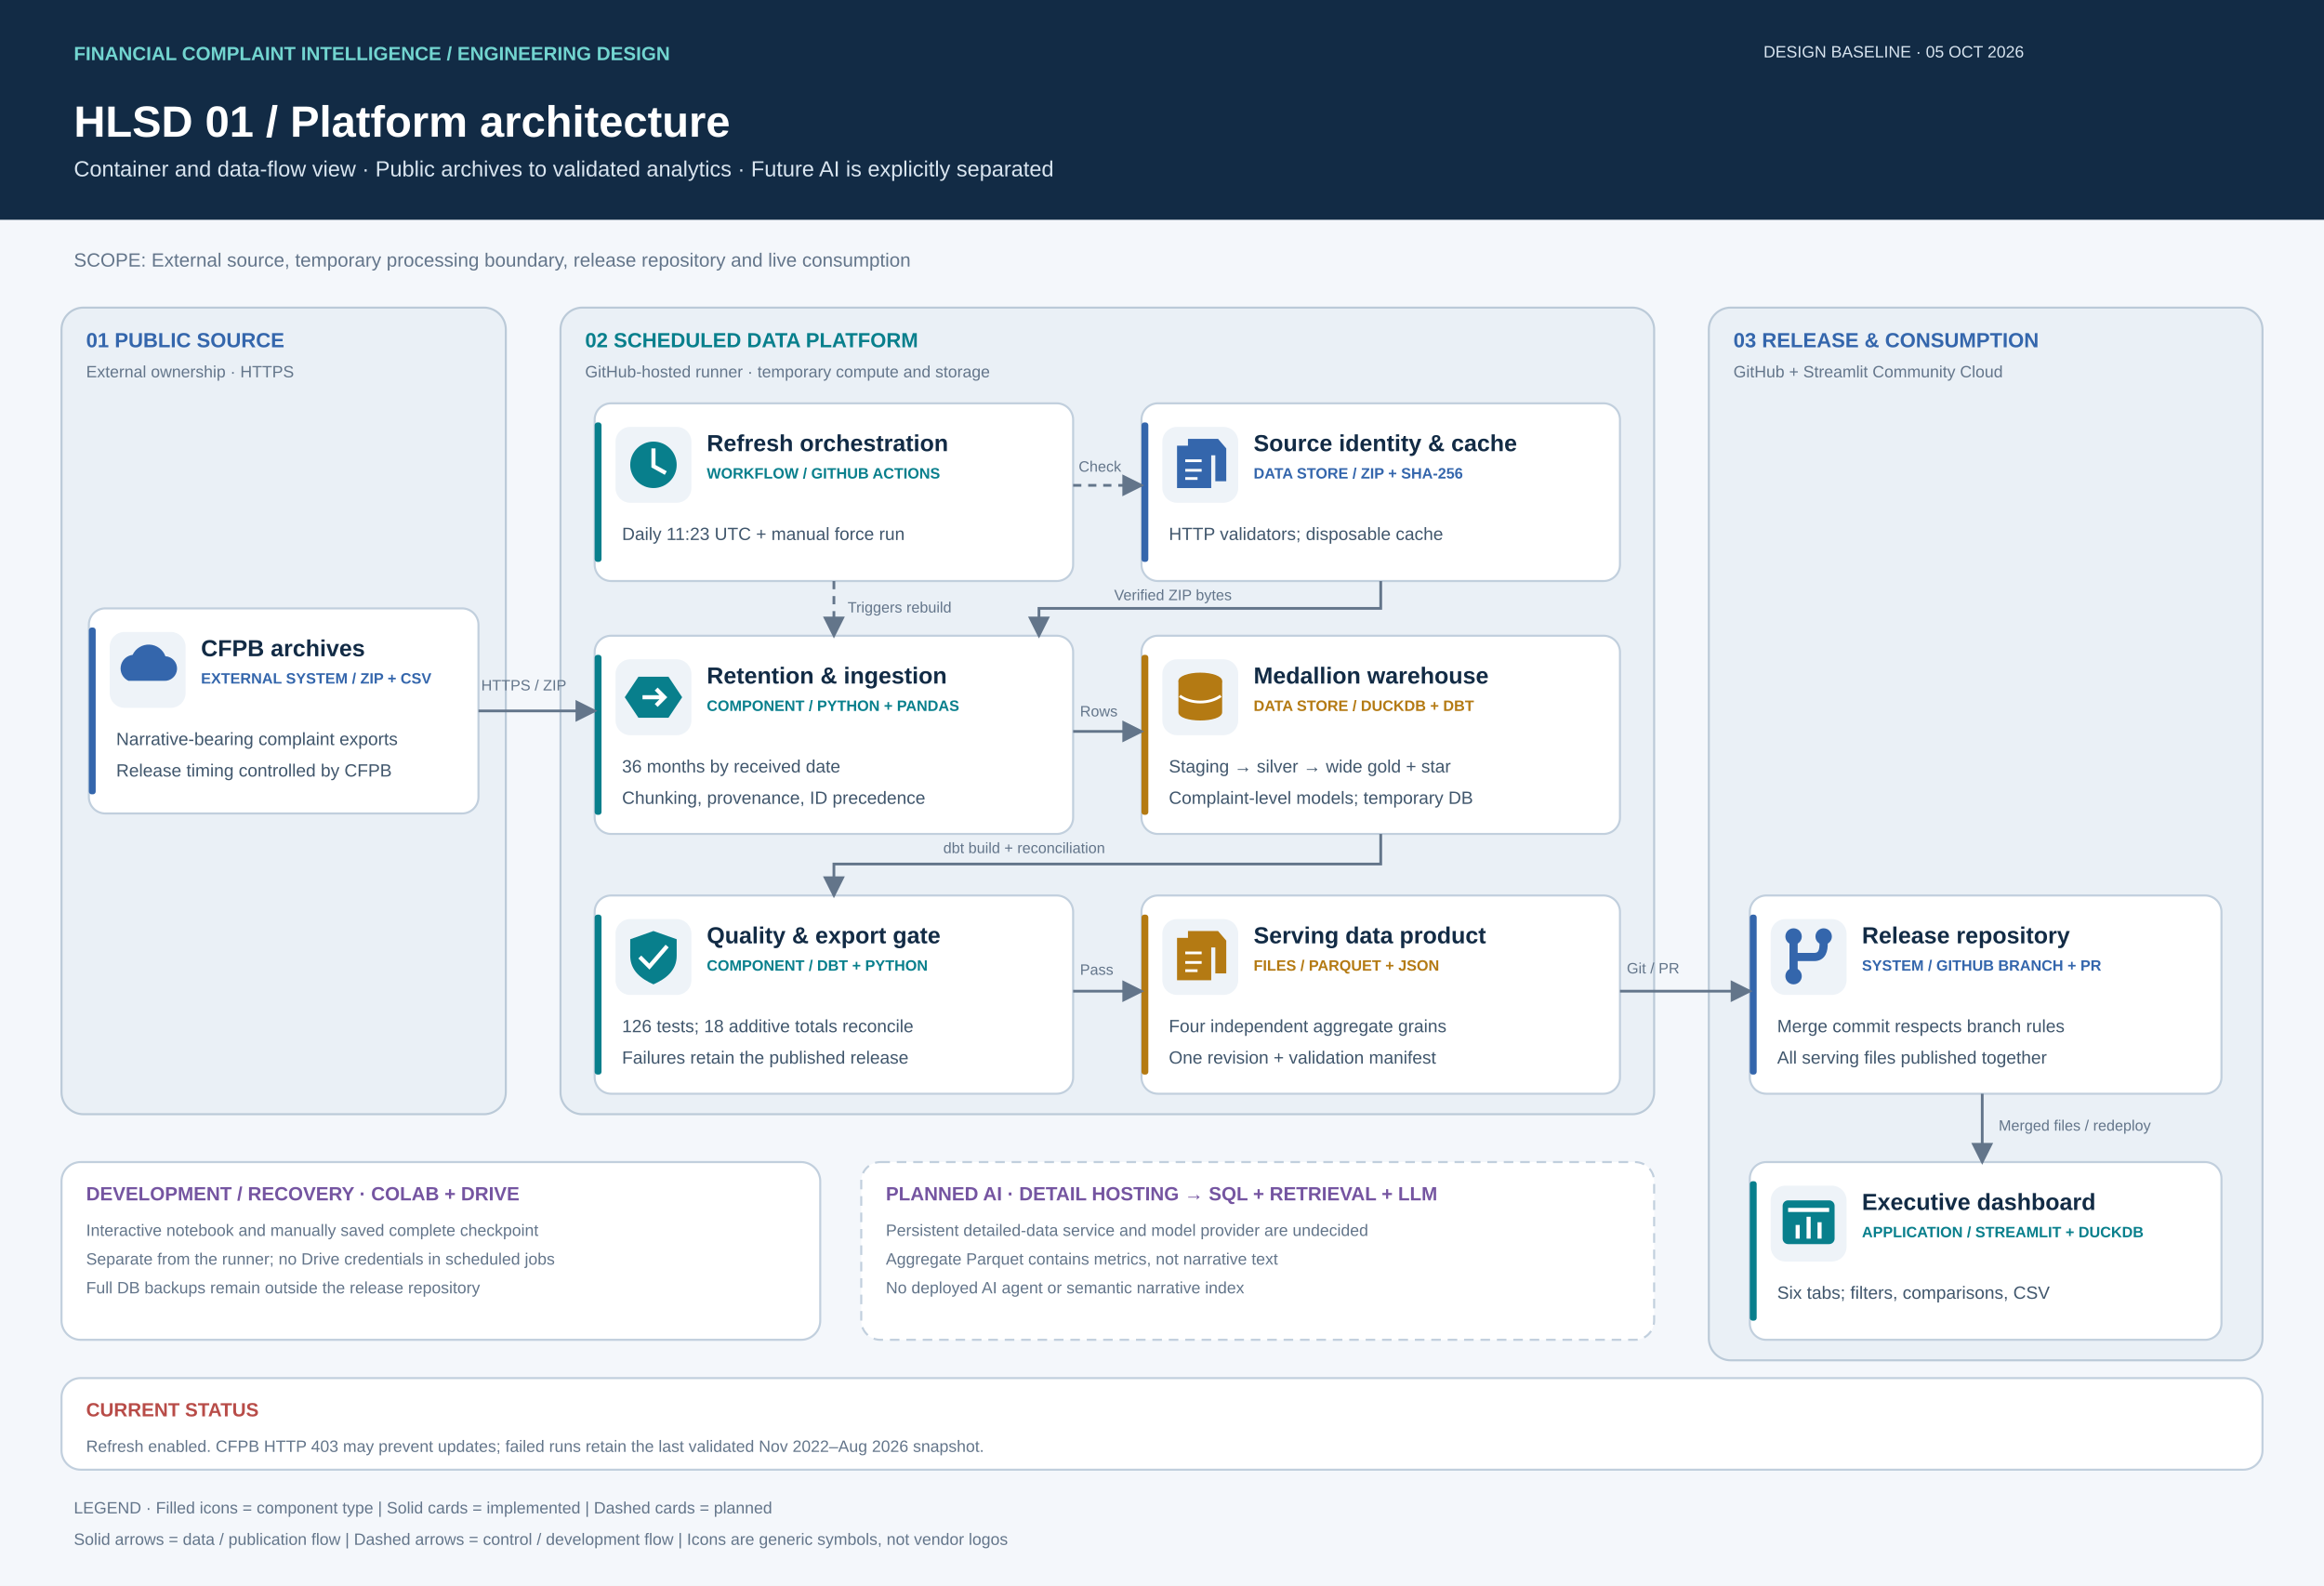
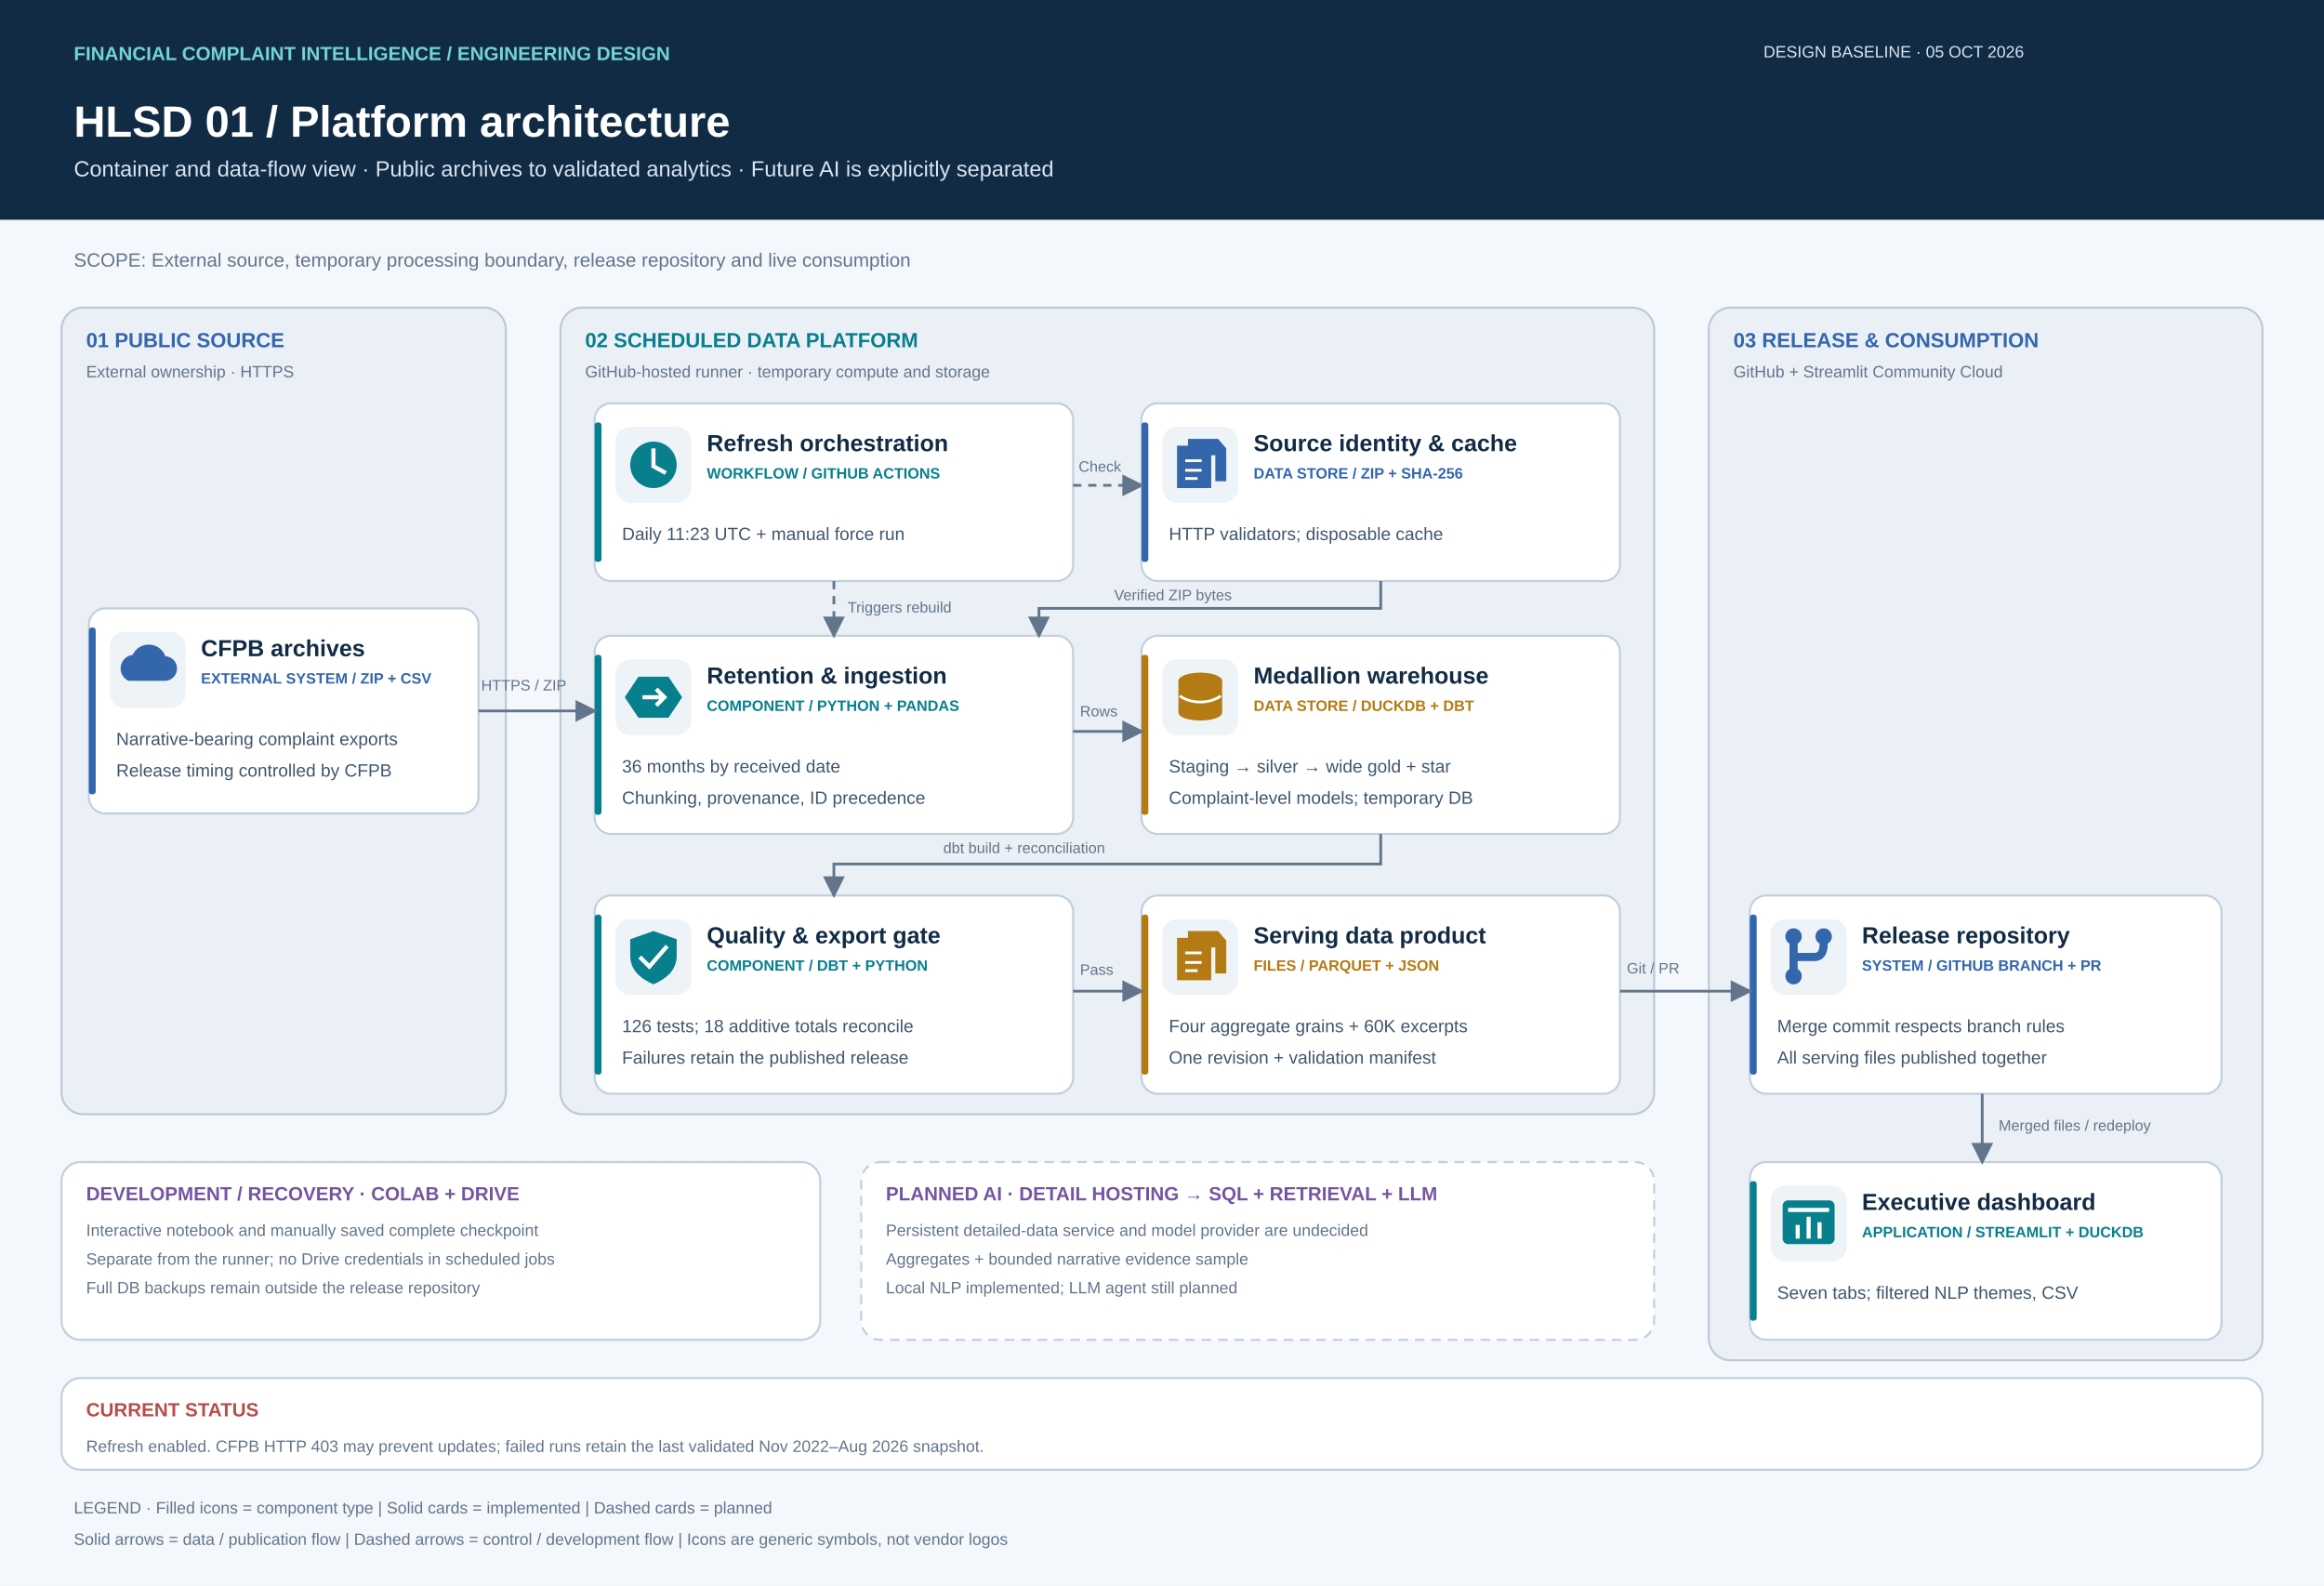
<svg xmlns="http://www.w3.org/2000/svg" width="1700" height="1160" viewBox="0 0 1700 1160" role="img">
  <defs>
    <marker id="arrow" markerWidth="8" markerHeight="8" refX="7" refY="4" orient="auto-start-reverse">
      <path d="M0 0 8 4 0 8z" fill="#63758A" />
    </marker>
  </defs>
  <rect width="1700" height="1160" fill="#F4F7FB" />
  <rect x="0" y="0" width="1700" height="160" rx="0" fill="#122B45" stroke="#122B45" stroke-width="1.5" />
  <text x="54" y="44" font-family="Arial, sans-serif" font-size="14" fill="#72D5D0" font-weight="700">FINANCIAL COMPLAINT INTELLIGENCE  /  ENGINEERING DESIGN</text>
  <text x="54" y="100" font-family="Arial, sans-serif" font-size="32" fill="#FFFFFF" font-weight="700">HLSD 01  /  Platform architecture</text>
  <text x="54" y="129" font-family="Arial, sans-serif" font-size="16" fill="#D9E5F0" font-weight="400">Container and data-flow view · Public archives to validated analytics · Future AI is explicitly separated</text>
  <text x="1290" y="42" font-family="Arial, sans-serif" font-size="12" fill="#D9E5F0" font-weight="400">DESIGN BASELINE  ·  05 OCT 2026</text>
  <text x="54" y="195" font-family="Arial, sans-serif" font-size="14" fill="#63758A" font-weight="400">SCOPE: External source, temporary processing boundary, release repository and live consumption</text>
  <rect x="45" y="225" width="325" height="590" rx="16" fill="#EAF0F6" stroke="#BBCAD8" stroke-width="1.5" />
  <text x="63" y="254" font-family="Arial, sans-serif" font-size="15" fill="#3466AC" font-weight="700">01  PUBLIC SOURCE</text>
  <text x="63" y="276" font-family="Arial, sans-serif" font-size="12" fill="#63758A" font-weight="400">External ownership · HTTPS</text>
  <rect x="410" y="225" width="800" height="590" rx="16" fill="#EAF0F6" stroke="#BBCAD8" stroke-width="1.5" />
  <text x="428" y="254" font-family="Arial, sans-serif" font-size="15" fill="#087F8C" font-weight="700">02  SCHEDULED DATA PLATFORM</text>
  <text x="428" y="276" font-family="Arial, sans-serif" font-size="12" fill="#63758A" font-weight="400">GitHub-hosted runner · temporary compute and storage</text>
  <rect x="1250" y="225" width="405" height="770" rx="16" fill="#EAF0F6" stroke="#BBCAD8" stroke-width="1.5" />
  <text x="1268" y="254" font-family="Arial, sans-serif" font-size="15" fill="#3466AC" font-weight="700">03  RELEASE &amp; CONSUMPTION</text>
  <text x="1268" y="276" font-family="Arial, sans-serif" font-size="12" fill="#63758A" font-weight="400">GitHub + Streamlit Community Cloud</text>
  <rect x="65" y="445" width="285" height="150" rx="12" fill="#FFFFFF" stroke="#C1CFDD" stroke-width="1.5" />
  <rect x="65" y="459" width="5" height="122" rx="2" fill="#3466AC" />
  <rect x="81" y="463" width="54" height="54" rx="10" fill="#EEF3F8" stroke="#EEF3F8" stroke-width="1.5" />
  <g transform="translate(86,468)">
    <svg width="44" height="44" viewBox="0 0 44 44">
      <g fill="#3466AC" color="#3466AC">
        <path d="M8 30h26a9 9 0 0 0 1-18 13 13 0 0 0-24-1A10 10 0 0 0 8 30z" />
      </g>
    </svg>
  </g>
  <text x="147" y="480" font-family="Arial, sans-serif" font-size="17" fill="#122B45" font-weight="700">CFPB archives</text>
  <text x="147" y="500" font-family="Arial, sans-serif" font-size="11" fill="#3466AC" font-weight="700">EXTERNAL SYSTEM / ZIP + CSV</text>
  <text x="85" y="545" font-family="Arial, sans-serif" font-size="13" fill="#40566C" font-weight="400">Narrative-bearing complaint exports</text>
  <text x="85" y="568" font-family="Arial, sans-serif" font-size="13" fill="#40566C" font-weight="400">Release timing controlled by CFPB</text>
  <rect x="435" y="295" width="350" height="130" rx="12" fill="#FFFFFF" stroke="#C1CFDD" stroke-width="1.5" />
  <rect x="435" y="309" width="5" height="102" rx="2" fill="#087F8C" />
  <rect x="451" y="313" width="54" height="54" rx="10" fill="#EEF3F8" stroke="#EEF3F8" stroke-width="1.5" />
  <g transform="translate(456,318)">
    <svg width="44" height="44" viewBox="0 0 44 44">
      <g fill="#087F8C" color="#087F8C">
        <circle cx="22" cy="22" r="17" />
        <path d="M22 10v13l9 5" fill="none" stroke="white" stroke-width="3" />
      </g>
    </svg>
  </g>
  <text x="517" y="330" font-family="Arial, sans-serif" font-size="17" fill="#122B45" font-weight="700">Refresh orchestration</text>
  <text x="517" y="350" font-family="Arial, sans-serif" font-size="11" fill="#087F8C" font-weight="700">WORKFLOW / GITHUB ACTIONS</text>
  <text x="455" y="395" font-family="Arial, sans-serif" font-size="13" fill="#40566C" font-weight="400">Daily 11:23 UTC + manual force run</text>
  <rect x="835" y="295" width="350" height="130" rx="12" fill="#FFFFFF" stroke="#C1CFDD" stroke-width="1.5" />
  <rect x="835" y="309" width="5" height="102" rx="2" fill="#3466AC" />
  <rect x="851" y="313" width="54" height="54" rx="10" fill="#EEF3F8" stroke="#EEF3F8" stroke-width="1.5" />
  <g transform="translate(856,318)">
    <svg width="44" height="44" viewBox="0 0 44 44">
      <g fill="#3466AC" color="#3466AC">
        <path d="M5 8h25v31H5z" />
        <path d="M13 3h22l6 7v24h-8V15H13z" />
        <path d="M11 19h12m-12 7h12m-12 6h9" fill="none" stroke="white" stroke-width="2" />
      </g>
    </svg>
  </g>
  <text x="917" y="330" font-family="Arial, sans-serif" font-size="17" fill="#122B45" font-weight="700">Source identity &amp; cache</text>
  <text x="917" y="350" font-family="Arial, sans-serif" font-size="11" fill="#3466AC" font-weight="700">DATA STORE / ZIP + SHA-256</text>
  <text x="855" y="395" font-family="Arial, sans-serif" font-size="13" fill="#40566C" font-weight="400">HTTP validators; disposable cache</text>
  <rect x="435" y="465" width="350" height="145" rx="12" fill="#FFFFFF" stroke="#C1CFDD" stroke-width="1.5" />
  <rect x="435" y="479" width="5" height="117" rx="2" fill="#087F8C" />
  <rect x="451" y="483" width="54" height="54" rx="10" fill="#EEF3F8" stroke="#EEF3F8" stroke-width="1.5" />
  <g transform="translate(456,488)">
    <svg width="44" height="44" viewBox="0 0 44 44">
      <g fill="#087F8C" color="#087F8C">
        <path d="M11 7h22l10 15-10 15H11L1 22z" />
        <path d="M14 22h15m-5-6 6 6-6 6" fill="none" stroke="white" stroke-width="3" />
      </g>
    </svg>
  </g>
  <text x="517" y="500" font-family="Arial, sans-serif" font-size="17" fill="#122B45" font-weight="700">Retention &amp; ingestion</text>
  <text x="517" y="520" font-family="Arial, sans-serif" font-size="11" fill="#087F8C" font-weight="700">COMPONENT / PYTHON + PANDAS</text>
  <text x="455" y="565" font-family="Arial, sans-serif" font-size="13" fill="#40566C" font-weight="400">36 months by received date</text>
  <text x="455" y="588" font-family="Arial, sans-serif" font-size="13" fill="#40566C" font-weight="400">Chunking, provenance, ID precedence</text>
  <rect x="835" y="465" width="350" height="145" rx="12" fill="#FFFFFF" stroke="#C1CFDD" stroke-width="1.5" />
  <rect x="835" y="479" width="5" height="117" rx="2" fill="#B47A13" />
  <rect x="851" y="483" width="54" height="54" rx="10" fill="#EEF3F8" stroke="#EEF3F8" stroke-width="1.5" />
  <g transform="translate(856,488)">
    <svg width="44" height="44" viewBox="0 0 44 44">
      <g fill="#B47A13" color="#B47A13">
        <ellipse cx="22" cy="10" rx="16" ry="6" />
        <path d="M6 10v23c0 8 32 8 32 0V10c-8 7-24 7-32 0z" />
        <path d="M7 21c8 6 22 6 30 0" fill="none" stroke="white" stroke-width="2" />
      </g>
    </svg>
  </g>
  <text x="917" y="500" font-family="Arial, sans-serif" font-size="17" fill="#122B45" font-weight="700">Medallion warehouse</text>
  <text x="917" y="520" font-family="Arial, sans-serif" font-size="11" fill="#B47A13" font-weight="700">DATA STORE / DUCKDB + DBT</text>
  <text x="855" y="565" font-family="Arial, sans-serif" font-size="13" fill="#40566C" font-weight="400">Staging → silver → wide gold + star</text>
  <text x="855" y="588" font-family="Arial, sans-serif" font-size="13" fill="#40566C" font-weight="400">Complaint-level models; temporary DB</text>
  <rect x="435" y="655" width="350" height="145" rx="12" fill="#FFFFFF" stroke="#C1CFDD" stroke-width="1.5" />
  <rect x="435" y="669" width="5" height="117" rx="2" fill="#087F8C" />
  <rect x="451" y="673" width="54" height="54" rx="10" fill="#EEF3F8" stroke="#EEF3F8" stroke-width="1.5" />
  <g transform="translate(456,678)">
    <svg width="44" height="44" viewBox="0 0 44 44">
      <g fill="#087F8C" color="#087F8C">
        <path d="M22 3 39 9v12c0 11-8 17-17 21C13 38 5 32 5 21V9z" />
        <path d="m12 22 7 7 13-15" fill="none" stroke="white" stroke-width="3" />
      </g>
    </svg>
  </g>
  <text x="517" y="690" font-family="Arial, sans-serif" font-size="17" fill="#122B45" font-weight="700">Quality &amp; export gate</text>
  <text x="517" y="710" font-family="Arial, sans-serif" font-size="11" fill="#087F8C" font-weight="700">COMPONENT / DBT + PYTHON</text>
  <text x="455" y="755" font-family="Arial, sans-serif" font-size="13" fill="#40566C" font-weight="400">126 tests; 18 additive totals reconcile</text>
  <text x="455" y="778" font-family="Arial, sans-serif" font-size="13" fill="#40566C" font-weight="400">Failures retain the published release</text>
  <rect x="835" y="655" width="350" height="145" rx="12" fill="#FFFFFF" stroke="#C1CFDD" stroke-width="1.5" />
  <rect x="835" y="669" width="5" height="117" rx="2" fill="#B47A13" />
  <rect x="851" y="673" width="54" height="54" rx="10" fill="#EEF3F8" stroke="#EEF3F8" stroke-width="1.5" />
  <g transform="translate(856,678)">
    <svg width="44" height="44" viewBox="0 0 44 44">
      <g fill="#B47A13" color="#B47A13">
        <path d="M5 8h25v31H5z" />
        <path d="M13 3h22l6 7v24h-8V15H13z" />
        <path d="M11 19h12m-12 7h12m-12 6h9" fill="none" stroke="white" stroke-width="2" />
      </g>
    </svg>
  </g>
  <text x="917" y="690" font-family="Arial, sans-serif" font-size="17" fill="#122B45" font-weight="700">Serving data product</text>
  <text x="917" y="710" font-family="Arial, sans-serif" font-size="11" fill="#B47A13" font-weight="700">FILES / PARQUET + JSON</text>
-   <text x="855" y="755" font-family="Arial, sans-serif" font-size="13" fill="#40566C" font-weight="400">Four independent aggregate grains</text>
+   <text x="855" y="755" font-family="Arial, sans-serif" font-size="13" fill="#40566C" font-weight="400">Four aggregate grains + 60K excerpts</text>
  <text x="855" y="778" font-family="Arial, sans-serif" font-size="13" fill="#40566C" font-weight="400">One revision + validation manifest</text>
  <rect x="1280" y="655" width="345" height="145" rx="12" fill="#FFFFFF" stroke="#C1CFDD" stroke-width="1.5" />
  <rect x="1280" y="669" width="5" height="117" rx="2" fill="#3466AC" />
  <rect x="1296" y="673" width="54" height="54" rx="10" fill="#EEF3F8" stroke="#EEF3F8" stroke-width="1.5" />
  <g transform="translate(1301,678)">
    <svg width="44" height="44" viewBox="0 0 44 44">
      <g fill="#3466AC" color="#3466AC">
        <path d="M11 10v24m0-12h15c6 0 7-5 7-10" fill="none" stroke="currentColor" stroke-width="6" />
        <circle cx="11" cy="7" r="6" />
        <circle cx="11" cy="36" r="6" />
        <circle cx="33" cy="7" r="6" />
      </g>
    </svg>
  </g>
  <text x="1362" y="690" font-family="Arial, sans-serif" font-size="17" fill="#122B45" font-weight="700">Release repository</text>
  <text x="1362" y="710" font-family="Arial, sans-serif" font-size="11" fill="#3466AC" font-weight="700">SYSTEM / GITHUB BRANCH + PR</text>
  <text x="1300" y="755" font-family="Arial, sans-serif" font-size="13" fill="#40566C" font-weight="400">Merge commit respects branch rules</text>
  <text x="1300" y="778" font-family="Arial, sans-serif" font-size="13" fill="#40566C" font-weight="400">All serving files published together</text>
  <rect x="1280" y="850" width="345" height="130" rx="12" fill="#FFFFFF" stroke="#C1CFDD" stroke-width="1.5" />
  <rect x="1280" y="864" width="5" height="102" rx="2" fill="#087F8C" />
  <rect x="1296" y="868" width="54" height="54" rx="10" fill="#EEF3F8" stroke="#EEF3F8" stroke-width="1.5" />
  <g transform="translate(1301,873)">
    <svg width="44" height="44" viewBox="0 0 44 44">
      <g fill="#087F8C" color="#087F8C">
        <rect x="3" y="5" width="38" height="32" rx="4" />
        <path d="M7 12h30M14 33V23m8 10V17m8 16V21" fill="none" stroke="white" stroke-width="3" />
      </g>
    </svg>
  </g>
  <text x="1362" y="885" font-family="Arial, sans-serif" font-size="17" fill="#122B45" font-weight="700">Executive dashboard</text>
  <text x="1362" y="905" font-family="Arial, sans-serif" font-size="11" fill="#087F8C" font-weight="700">APPLICATION / STREAMLIT + DUCKDB</text>
-   <text x="1300" y="950" font-family="Arial, sans-serif" font-size="13" fill="#40566C" font-weight="400">Six tabs; filters, comparisons, CSV</text>
+   <text x="1300" y="950" font-family="Arial, sans-serif" font-size="13" fill="#40566C" font-weight="400">Seven tabs; filtered NLP themes, CSV</text>
  <path d="M350 520 L435 520" fill="none" stroke="#63758A" stroke-width="2" marker-end="url(#arrow)" />
  <text x="352" y="505" font-family="Arial, sans-serif" font-size="11" fill="#63758A" font-weight="400">HTTPS / ZIP</text>
  <path d="M610 425 L610 465" fill="none" stroke="#63758A" stroke-width="2" marker-end="url(#arrow)" stroke-dasharray="6 5" />
  <text x="620" y="448" font-family="Arial, sans-serif" font-size="11" fill="#63758A" font-weight="400">Triggers rebuild</text>
  <path d="M785 355 L835 355" fill="none" stroke="#63758A" stroke-width="2" marker-end="url(#arrow)" stroke-dasharray="6 5" />
  <text x="789" y="345" font-family="Arial, sans-serif" font-size="11" fill="#63758A" font-weight="400">Check</text>
  <path d="M1010 425 L1010 445 L760 445 L760 465" fill="none" stroke="#63758A" stroke-width="2" marker-end="url(#arrow)" />
  <text x="815" y="439" font-family="Arial, sans-serif" font-size="11" fill="#63758A" font-weight="400">Verified ZIP bytes</text>
  <path d="M785 535 L835 535" fill="none" stroke="#63758A" stroke-width="2" marker-end="url(#arrow)" />
  <text x="790" y="524" font-family="Arial, sans-serif" font-size="11" fill="#63758A" font-weight="400">Rows</text>
  <path d="M1010 610 L1010 632 L610 632 L610 655" fill="none" stroke="#63758A" stroke-width="2" marker-end="url(#arrow)" />
  <text x="690" y="624" font-family="Arial, sans-serif" font-size="11" fill="#63758A" font-weight="400">dbt build + reconciliation</text>
  <path d="M785 725 L835 725" fill="none" stroke="#63758A" stroke-width="2" marker-end="url(#arrow)" />
  <text x="790" y="713" font-family="Arial, sans-serif" font-size="11" fill="#63758A" font-weight="400">Pass</text>
  <path d="M1185 725 L1280 725" fill="none" stroke="#63758A" stroke-width="2" marker-end="url(#arrow)" />
  <text x="1190" y="712" font-family="Arial, sans-serif" font-size="11" fill="#63758A" font-weight="400">Git / PR</text>
  <path d="M1450 800 L1450 850" fill="none" stroke="#63758A" stroke-width="2" marker-end="url(#arrow)" />
  <text x="1462" y="827" font-family="Arial, sans-serif" font-size="11" fill="#63758A" font-weight="400">Merged files / redeploy</text>
  <rect x="45" y="850" width="555" height="130" rx="14" fill="#FFFFFF" stroke="#C1CFDD" stroke-width="1.5" />
  <text x="63" y="878" font-family="Arial, sans-serif" font-size="14" fill="#7555A1" font-weight="700">DEVELOPMENT / RECOVERY  ·  COLAB + DRIVE</text>
  <text x="63" y="904" font-family="Arial, sans-serif" font-size="12" fill="#63758A" font-weight="400">Interactive notebook and manually saved complete checkpoint</text>
  <text x="63" y="925" font-family="Arial, sans-serif" font-size="12" fill="#63758A" font-weight="400">Separate from the runner; no Drive credentials in scheduled jobs</text>
  <text x="63" y="946" font-family="Arial, sans-serif" font-size="12" fill="#63758A" font-weight="400">Full DB backups remain outside the release repository</text>
  <rect x="630" y="850" width="580" height="130" rx="14" fill="#FFFFFF" stroke="#C1CFDD" stroke-width="1.5" stroke-dasharray="7 5" />
  <text x="648" y="878" font-family="Arial, sans-serif" font-size="14" fill="#7555A1" font-weight="700">PLANNED AI  ·  DETAIL HOSTING → SQL + RETRIEVAL + LLM</text>
  <text x="648" y="904" font-family="Arial, sans-serif" font-size="12" fill="#63758A" font-weight="400">Persistent detailed-data service and model provider are undecided</text>
-   <text x="648" y="925" font-family="Arial, sans-serif" font-size="12" fill="#63758A" font-weight="400">Aggregate Parquet contains metrics, not narrative text</text>
-   <text x="648" y="946" font-family="Arial, sans-serif" font-size="12" fill="#63758A" font-weight="400">No deployed AI agent or semantic narrative index</text>
+   <text x="648" y="925" font-family="Arial, sans-serif" font-size="12" fill="#63758A" font-weight="400">Aggregates + bounded narrative evidence sample</text>
+   <text x="648" y="946" font-family="Arial, sans-serif" font-size="12" fill="#63758A" font-weight="400">Local NLP implemented; LLM agent still planned</text>
  <rect x="45" y="1008" width="1610" height="67" rx="14" fill="#FFFFFF" stroke="#C1CFDD" stroke-width="1.5" />
  <text x="63" y="1036" font-family="Arial, sans-serif" font-size="14" fill="#B84C48" font-weight="700">CURRENT STATUS</text>
  <text x="63" y="1062" font-family="Arial, sans-serif" font-size="12" fill="#63758A" font-weight="400">Refresh enabled. CFPB HTTP 403 may prevent updates; failed runs retain the last validated Nov 2022–Aug 2026 snapshot.</text>
  <text x="54" y="1107" font-family="Arial, sans-serif" font-size="12" fill="#63758A" font-weight="400">LEGEND  ·  Filled icons = component type  |  Solid cards = implemented  |  Dashed cards = planned</text>
  <text x="54" y="1130" font-family="Arial, sans-serif" font-size="12" fill="#63758A" font-weight="400">Solid arrows = data / publication flow  |  Dashed arrows = control / development flow  |  Icons are generic symbols, not vendor logos</text>
</svg>
